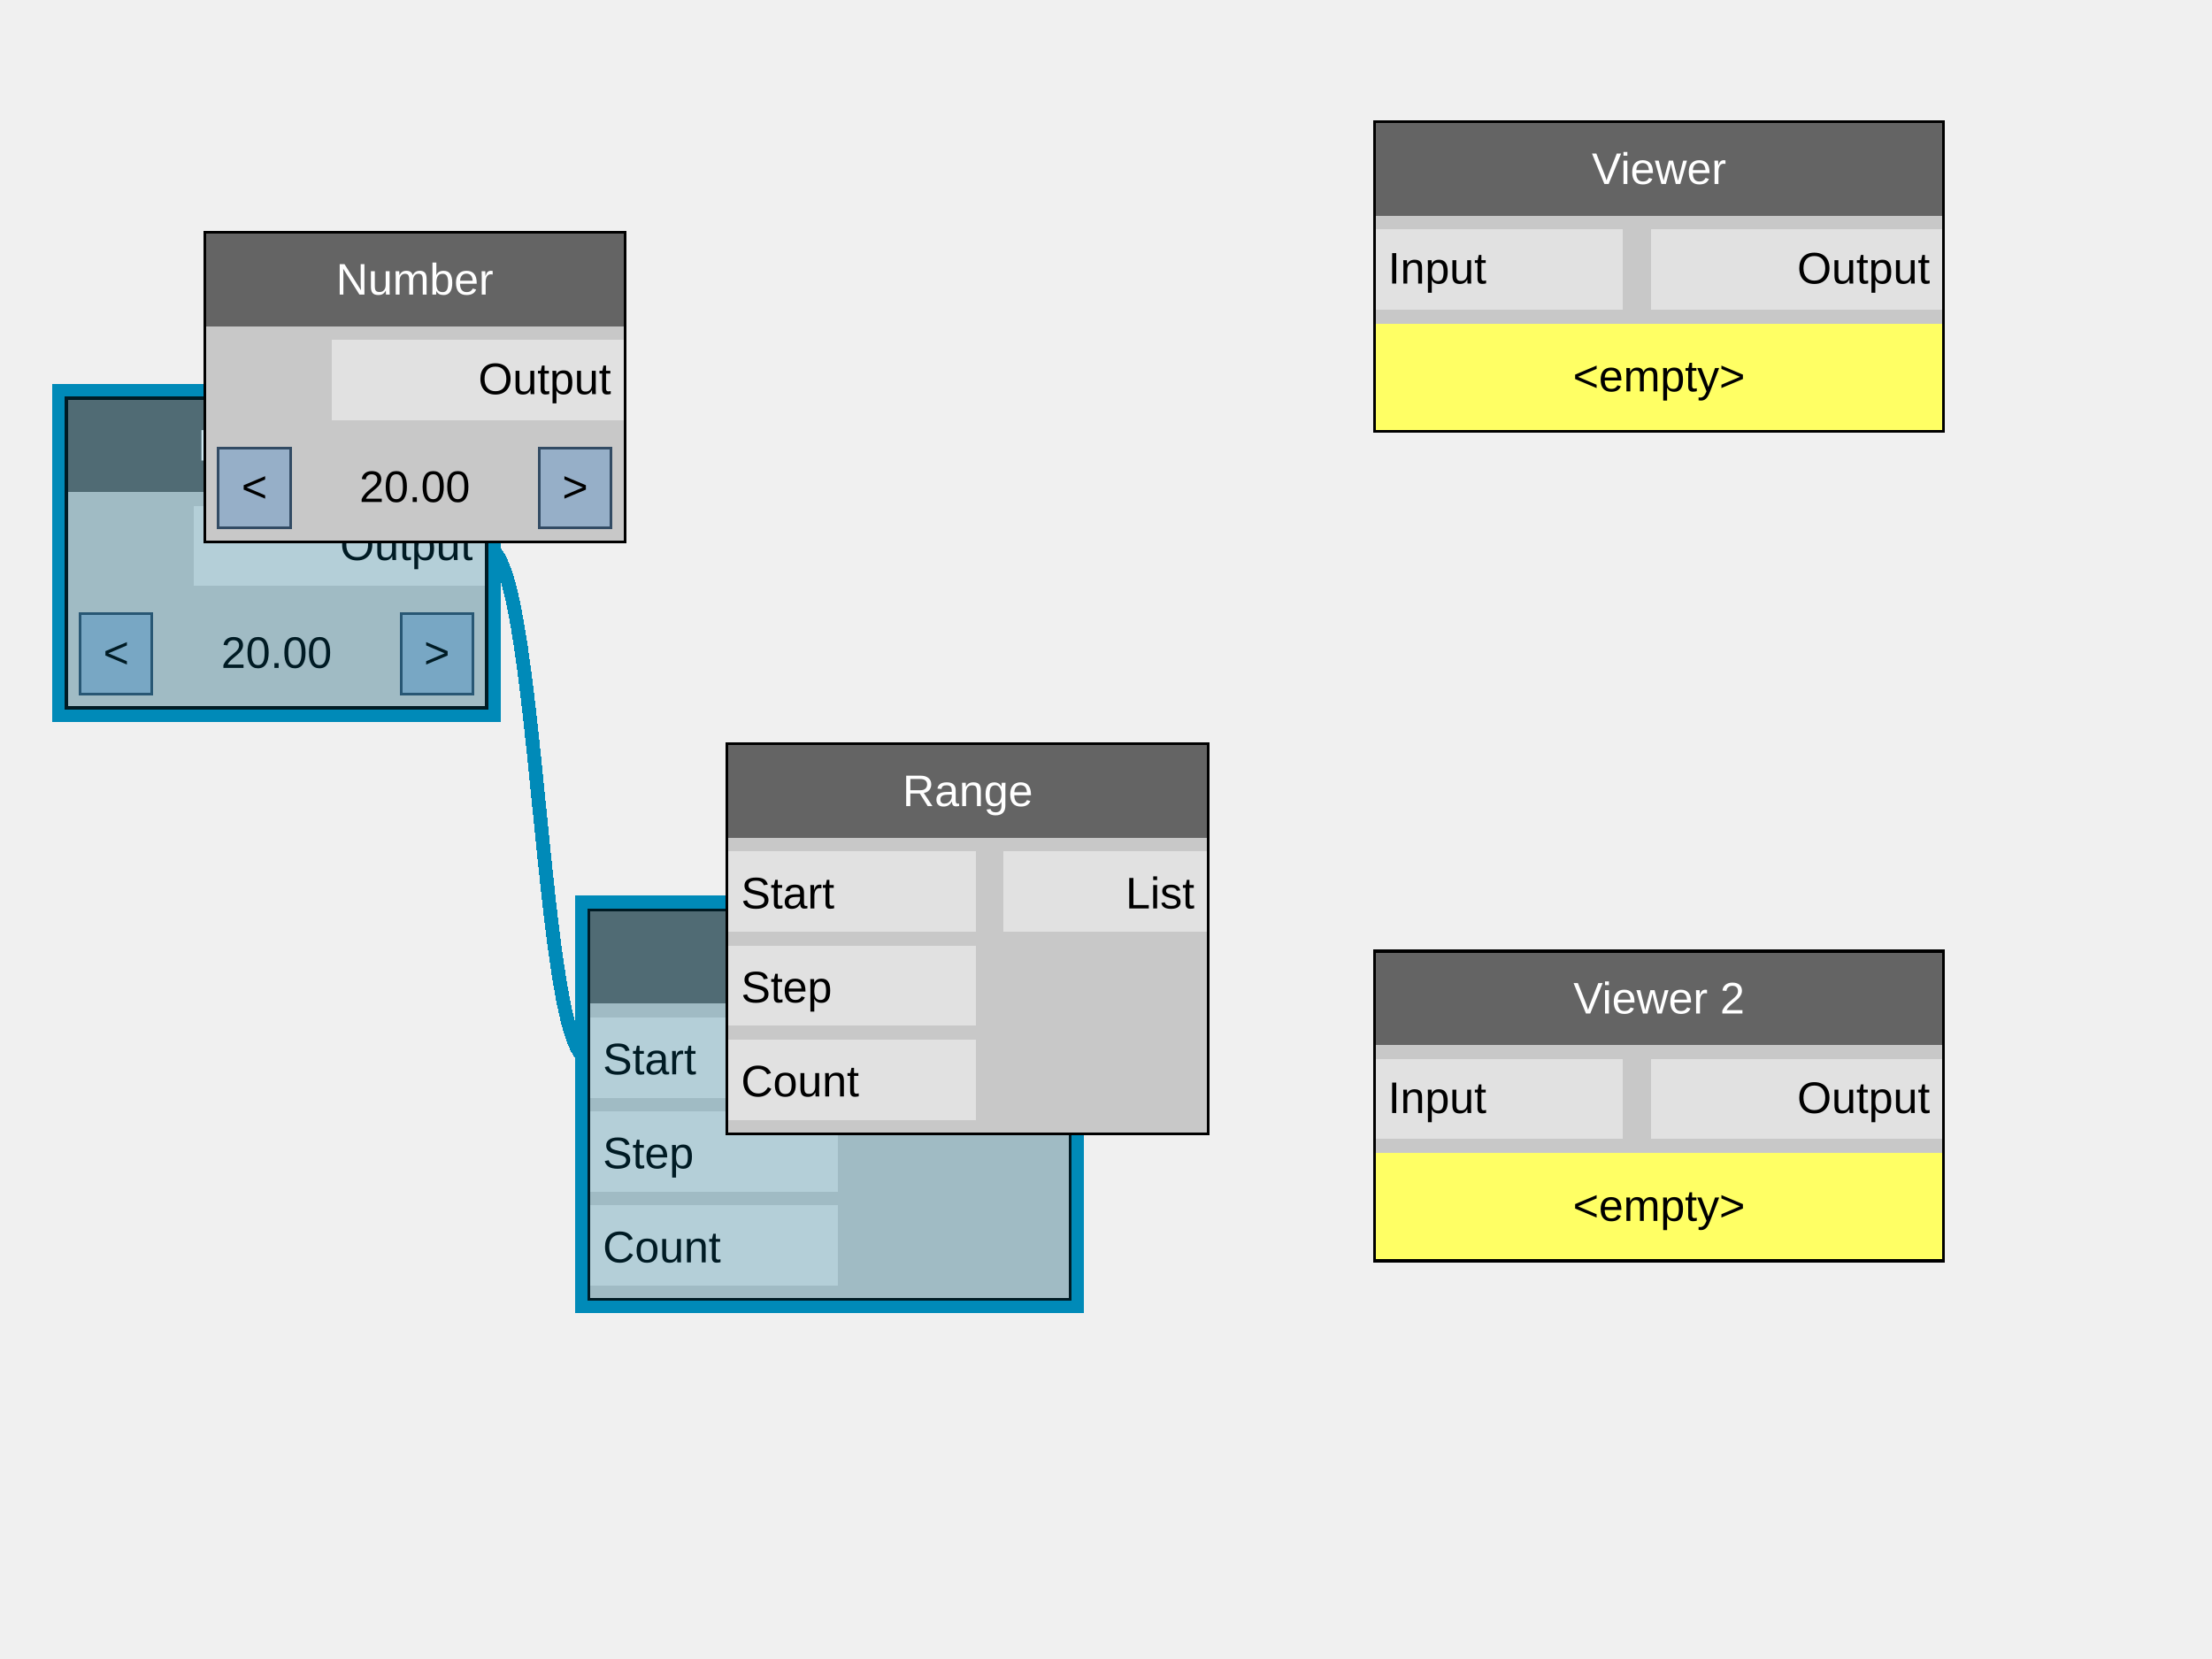
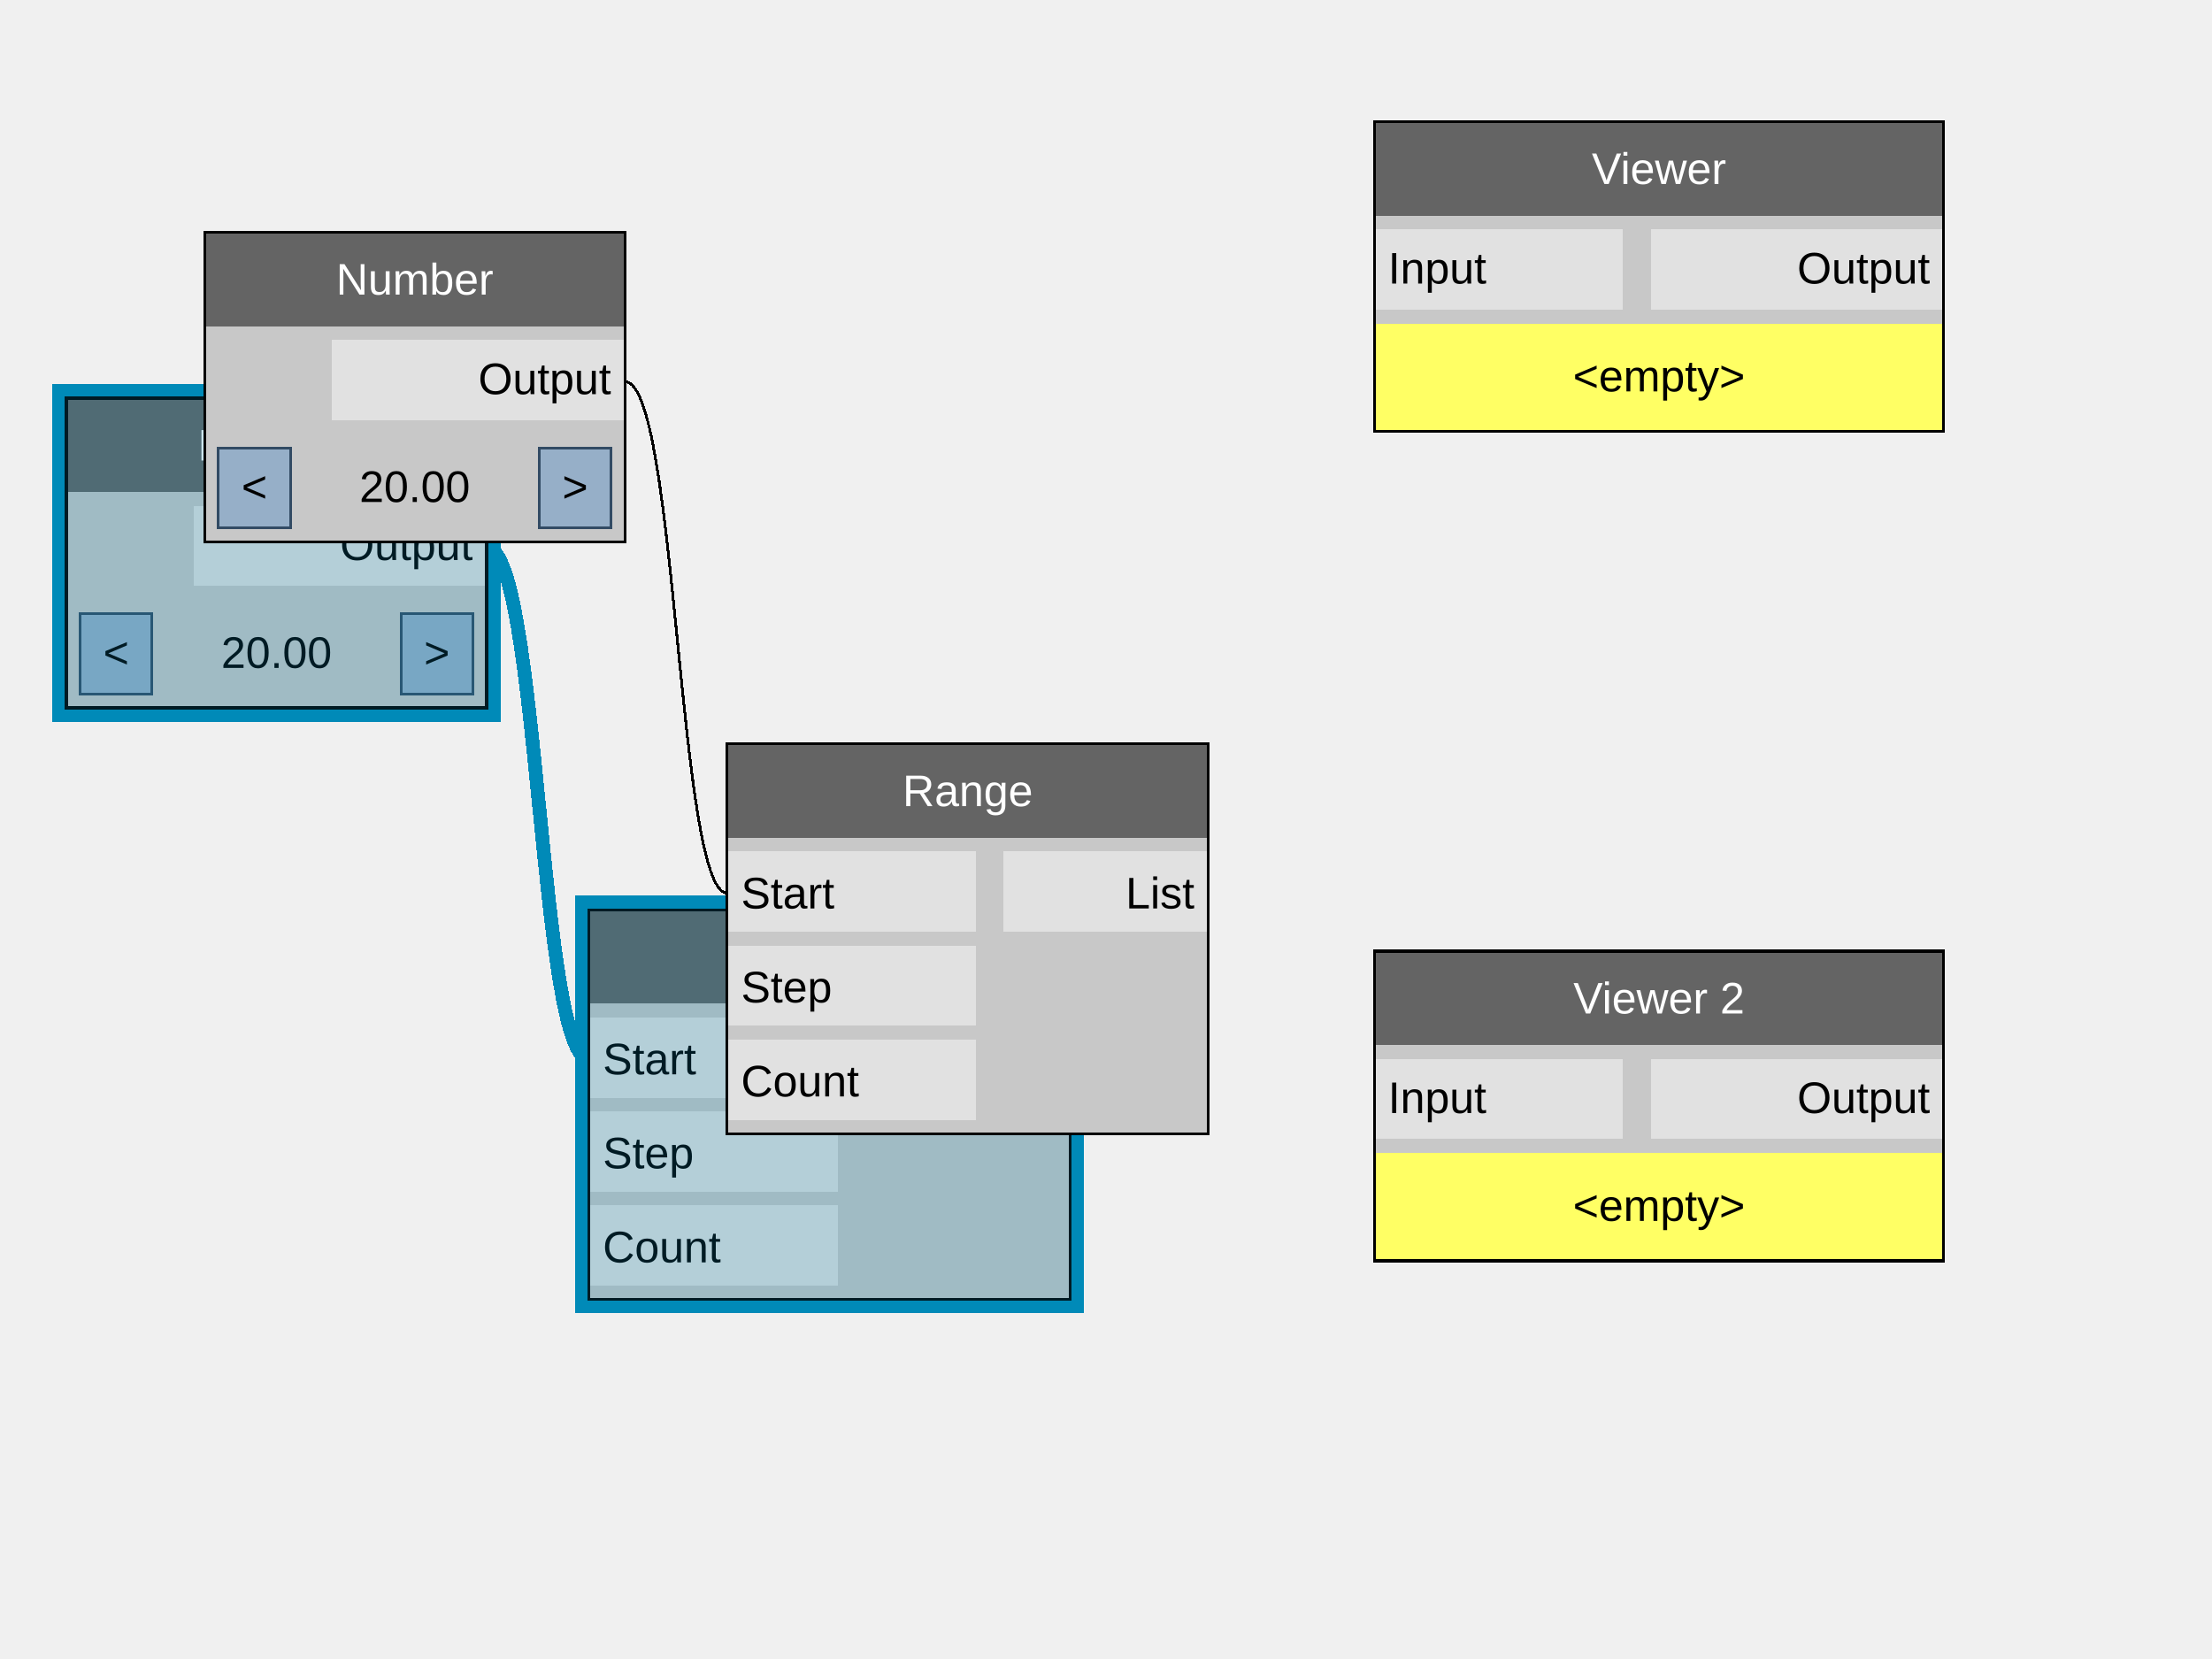
<svg xmlns="http://www.w3.org/2000/svg" version="1.1" width="800" height="600" shape-rendering="crispEdges">
  <rect x="0" y="0" width="800" height="600" style="fill:rgb(240,240,240);" />
  <path d="M176,198 C195,198 195,383 213,383" style="fill:none;stroke-width:5px;stroke:rgb(0,138,184);" />
+   <path d="M226,138 C245,138 245,323 263,323" style="fill:none;stroke-width:1px;stroke:rgb(0,0,0);" />
  <rect x="19" y="139" width="162" height="122" style="fill:rgb(0,138,184);" />
  <rect x="24" y="144" width="152" height="34" style="fill:rgb(80,107,116);" />
  <text x="100" y="161" dominant-baseline="central" text-anchor="middle" style="fill:rgb(204,231,240);font-family:Arial;font-size:16px;">Number</text>
  <rect x="24" y="178" width="152" height="39" style="fill:rgb(160,187,196);" />
  <rect x="70" y="183" width="106" height="29" style="fill:rgb(180,207,216);" />
  <text x="171" y="197" dominant-baseline="central" text-anchor="end" style="fill:rgb(0,27,36);font-family:Arial;font-size:16px;">Output</text>
  <rect x="24" y="217" width="152" height="39" style="fill:rgb(160,187,196);" />
  <text x="100" y="236" dominant-baseline="central" text-anchor="middle" style="fill:rgb(0,27,36);font-family:Arial;font-size:16px;">20.00</text>
  <rect x="29" y="222" width="26" height="29" style="fill:rgb(120,167,196);" />
  <text x="42" y="236" dominant-baseline="central" text-anchor="middle" style="fill:rgb(0,27,36);font-family:Arial;font-size:16px;">&lt;</text>
  <rect x="29" y="222" width="26" height="29" style="fill:none;stroke-width:1px;stroke:rgb(40,87,116);" />
  <rect x="145" y="222" width="26" height="29" style="fill:rgb(120,167,196);" />
  <text x="158" y="236" dominant-baseline="central" text-anchor="middle" style="fill:rgb(0,27,36);font-family:Arial;font-size:16px;">&gt;</text>
  <rect x="145" y="222" width="26" height="29" style="fill:none;stroke-width:1px;stroke:rgb(40,87,116);" />
  <rect x="24" y="144" width="152" height="112" style="fill:none;stroke-width:1px;stroke:rgb(0,27,36);" />
  <rect x="208" y="324" width="184" height="151" style="fill:rgb(0,138,184);" />
  <rect x="213" y="329" width="174" height="34" style="fill:rgb(80,107,116);" />
  <text x="300" y="346" dominant-baseline="central" text-anchor="middle" style="fill:rgb(204,231,240);font-family:Arial;font-size:16px;">Range</text>
  <rect x="213" y="363" width="174" height="107" style="fill:rgb(160,187,196);" />
  <rect x="213" y="368" width="90" height="29" style="fill:rgb(180,207,216);" />
  <text x="218" y="383" dominant-baseline="central" text-anchor="start" style="fill:rgb(0,27,36);font-family:Arial;font-size:16px;">Start</text>
  <rect x="213" y="402" width="90" height="29" style="fill:rgb(180,207,216);" />
  <text x="218" y="417" dominant-baseline="central" text-anchor="start" style="fill:rgb(0,27,36);font-family:Arial;font-size:16px;">Step</text>
  <rect x="213" y="436" width="90" height="29" style="fill:rgb(180,207,216);" />
  <text x="218" y="451" dominant-baseline="central" text-anchor="start" style="fill:rgb(0,27,36);font-family:Arial;font-size:16px;">Count</text>
  <rect x="313" y="368" width="74" height="29" style="fill:rgb(180,207,216);" />
  <text x="382" y="383" dominant-baseline="central" text-anchor="end" style="fill:rgb(0,27,36);font-family:Arial;font-size:16px;">List</text>
  <rect x="213" y="329" width="174" height="141" style="fill:none;stroke-width:1px;stroke:rgb(0,27,36);" />
  <rect x="497" y="44" width="206" height="34" style="fill:rgb(100,100,100);" />
  <text x="600" y="61" dominant-baseline="central" text-anchor="middle" style="fill:rgb(255,255,255);font-family:Arial;font-size:16px;">Viewer</text>
  <rect x="497" y="78" width="206" height="39" style="fill:rgb(200,200,200);" />
  <rect x="497" y="83" width="90" height="29" style="fill:rgb(225,225,225);" />
  <text x="502" y="97" dominant-baseline="central" text-anchor="start" style="fill:rgb(0,0,0);font-family:Arial;font-size:16px;">Input</text>
  <rect x="597" y="83" width="106" height="29" style="fill:rgb(225,225,225);" />
  <text x="698" y="97" dominant-baseline="central" text-anchor="end" style="fill:rgb(0,0,0);font-family:Arial;font-size:16px;">Output</text>
  <rect x="497" y="117" width="206" height="39" style="fill:rgb(255,255,100);" />
  <text x="600" y="136" dominant-baseline="central" text-anchor="middle" style="fill:rgb(0,0,0);font-family:Arial;font-size:16px;">&lt;empty&gt;</text>
  <rect x="497" y="44" width="206" height="112" style="fill:none;stroke-width:1px;stroke:rgb(0,0,0);" />
  <rect x="497" y="344" width="206" height="34" style="fill:rgb(100,100,100);" />
  <text x="600" y="361" dominant-baseline="central" text-anchor="middle" style="fill:rgb(255,255,255);font-family:Arial;font-size:16px;">Viewer 2</text>
  <rect x="497" y="378" width="206" height="39" style="fill:rgb(200,200,200);" />
  <rect x="497" y="383" width="90" height="29" style="fill:rgb(225,225,225);" />
  <text x="502" y="397" dominant-baseline="central" text-anchor="start" style="fill:rgb(0,0,0);font-family:Arial;font-size:16px;">Input</text>
  <rect x="597" y="383" width="106" height="29" style="fill:rgb(225,225,225);" />
  <text x="698" y="397" dominant-baseline="central" text-anchor="end" style="fill:rgb(0,0,0);font-family:Arial;font-size:16px;">Output</text>
  <rect x="497" y="417" width="206" height="39" style="fill:rgb(255,255,100);" />
  <text x="600" y="436" dominant-baseline="central" text-anchor="middle" style="fill:rgb(0,0,0);font-family:Arial;font-size:16px;">&lt;empty&gt;</text>
  <rect x="497" y="344" width="206" height="112" style="fill:none;stroke-width:1px;stroke:rgb(0,0,0);" />
  <rect x="74" y="84" width="152" height="34" style="fill:rgb(100,100,100);" />
  <text x="150" y="101" dominant-baseline="central" text-anchor="middle" style="fill:rgb(255,255,255);font-family:Arial;font-size:16px;">Number</text>
  <rect x="74" y="118" width="152" height="39" style="fill:rgb(200,200,200);" />
  <rect x="120" y="123" width="106" height="29" style="fill:rgb(225,225,225);" />
  <text x="221" y="137" dominant-baseline="central" text-anchor="end" style="fill:rgb(0,0,0);font-family:Arial;font-size:16px;">Output</text>
  <rect x="74" y="157" width="152" height="39" style="fill:rgb(200,200,200);" />
  <text x="150" y="176" dominant-baseline="central" text-anchor="middle" style="fill:rgb(0,0,0);font-family:Arial;font-size:16px;">20.00</text>
  <rect x="79" y="162" width="26" height="29" style="fill:rgb(150,175,200);" />
  <text x="92" y="176" dominant-baseline="central" text-anchor="middle" style="fill:rgb(0,0,0);font-family:Arial;font-size:16px;">&lt;</text>
  <rect x="79" y="162" width="26" height="29" style="fill:none;stroke-width:1px;stroke:rgb(50,75,100);" />
  <rect x="195" y="162" width="26" height="29" style="fill:rgb(150,175,200);" />
  <text x="208" y="176" dominant-baseline="central" text-anchor="middle" style="fill:rgb(0,0,0);font-family:Arial;font-size:16px;">&gt;</text>
  <rect x="195" y="162" width="26" height="29" style="fill:none;stroke-width:1px;stroke:rgb(50,75,100);" />
  <rect x="74" y="84" width="152" height="112" style="fill:none;stroke-width:1px;stroke:rgb(0,0,0);" />
  <rect x="263" y="269" width="174" height="34" style="fill:rgb(100,100,100);" />
  <text x="350" y="286" dominant-baseline="central" text-anchor="middle" style="fill:rgb(255,255,255);font-family:Arial;font-size:16px;">Range</text>
  <rect x="263" y="303" width="174" height="107" style="fill:rgb(200,200,200);" />
  <rect x="263" y="308" width="90" height="29" style="fill:rgb(225,225,225);" />
  <text x="268" y="323" dominant-baseline="central" text-anchor="start" style="fill:rgb(0,0,0);font-family:Arial;font-size:16px;">Start</text>
  <rect x="263" y="342" width="90" height="29" style="fill:rgb(225,225,225);" />
  <text x="268" y="357" dominant-baseline="central" text-anchor="start" style="fill:rgb(0,0,0);font-family:Arial;font-size:16px;">Step</text>
  <rect x="263" y="376" width="90" height="29" style="fill:rgb(225,225,225);" />
  <text x="268" y="391" dominant-baseline="central" text-anchor="start" style="fill:rgb(0,0,0);font-family:Arial;font-size:16px;">Count</text>
  <rect x="363" y="308" width="74" height="29" style="fill:rgb(225,225,225);" />
  <text x="432" y="323" dominant-baseline="central" text-anchor="end" style="fill:rgb(0,0,0);font-family:Arial;font-size:16px;">List</text>
  <rect x="263" y="269" width="174" height="141" style="fill:none;stroke-width:1px;stroke:rgb(0,0,0);" />
</svg>
